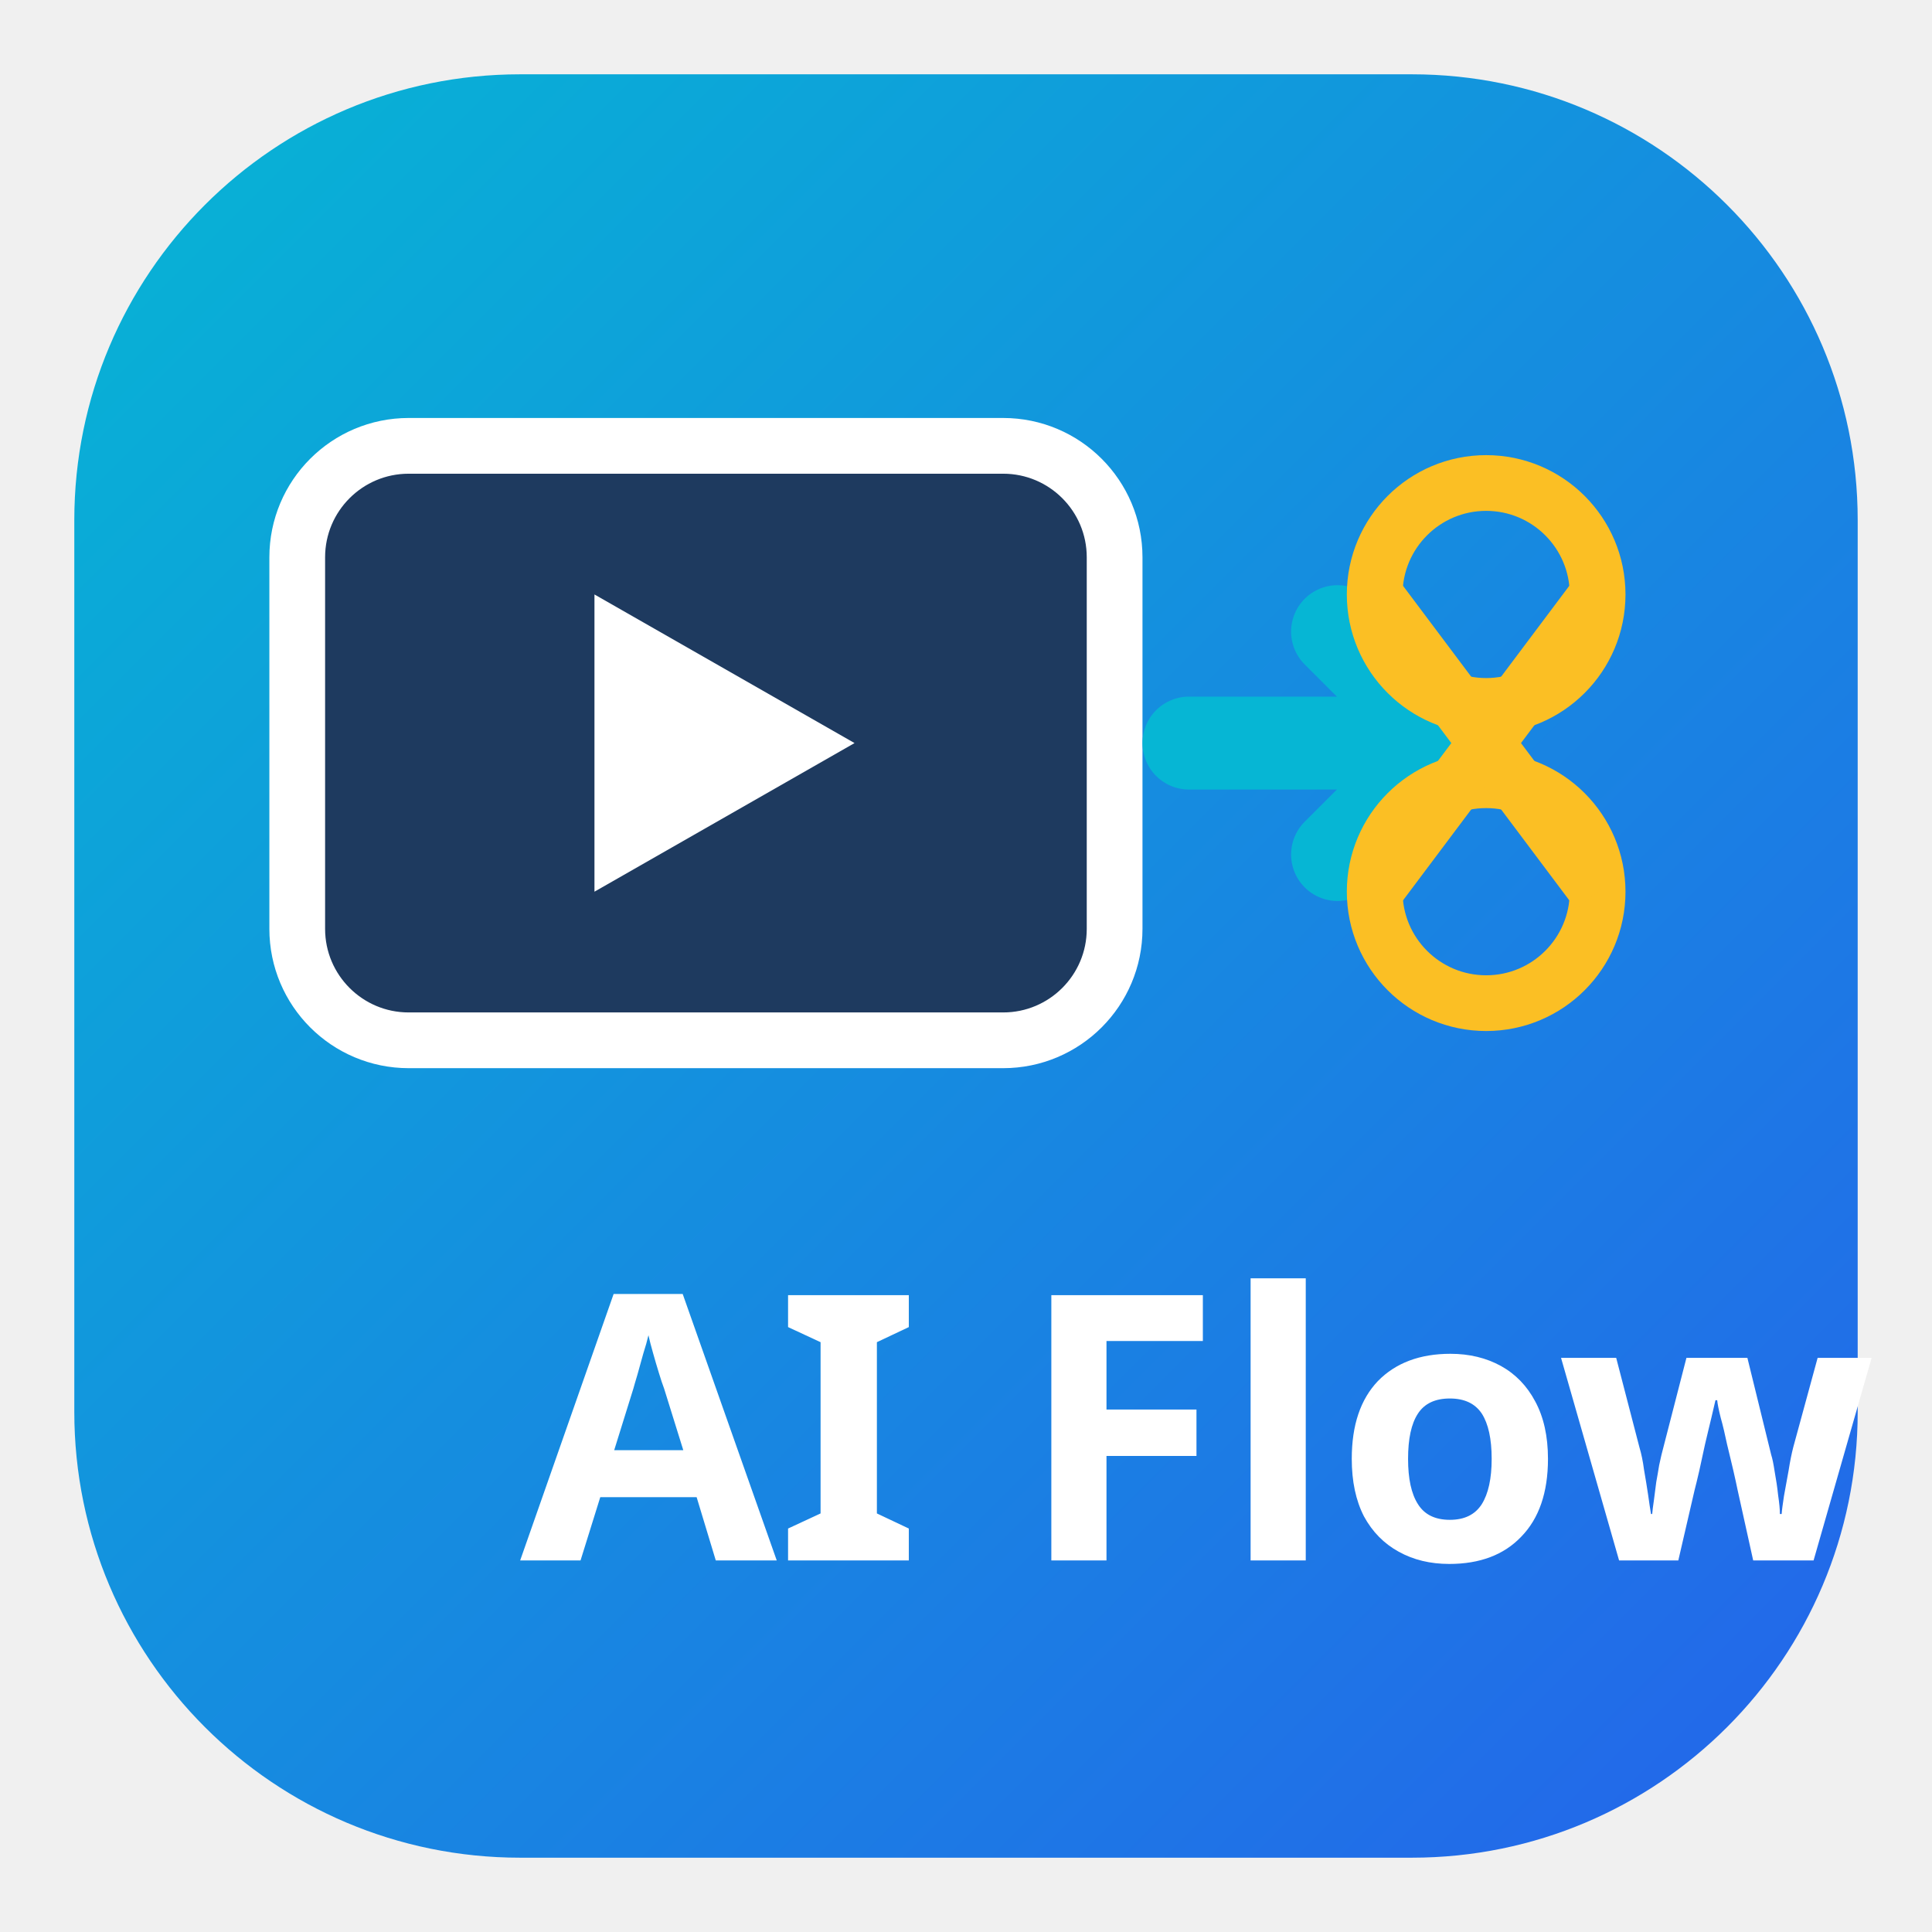
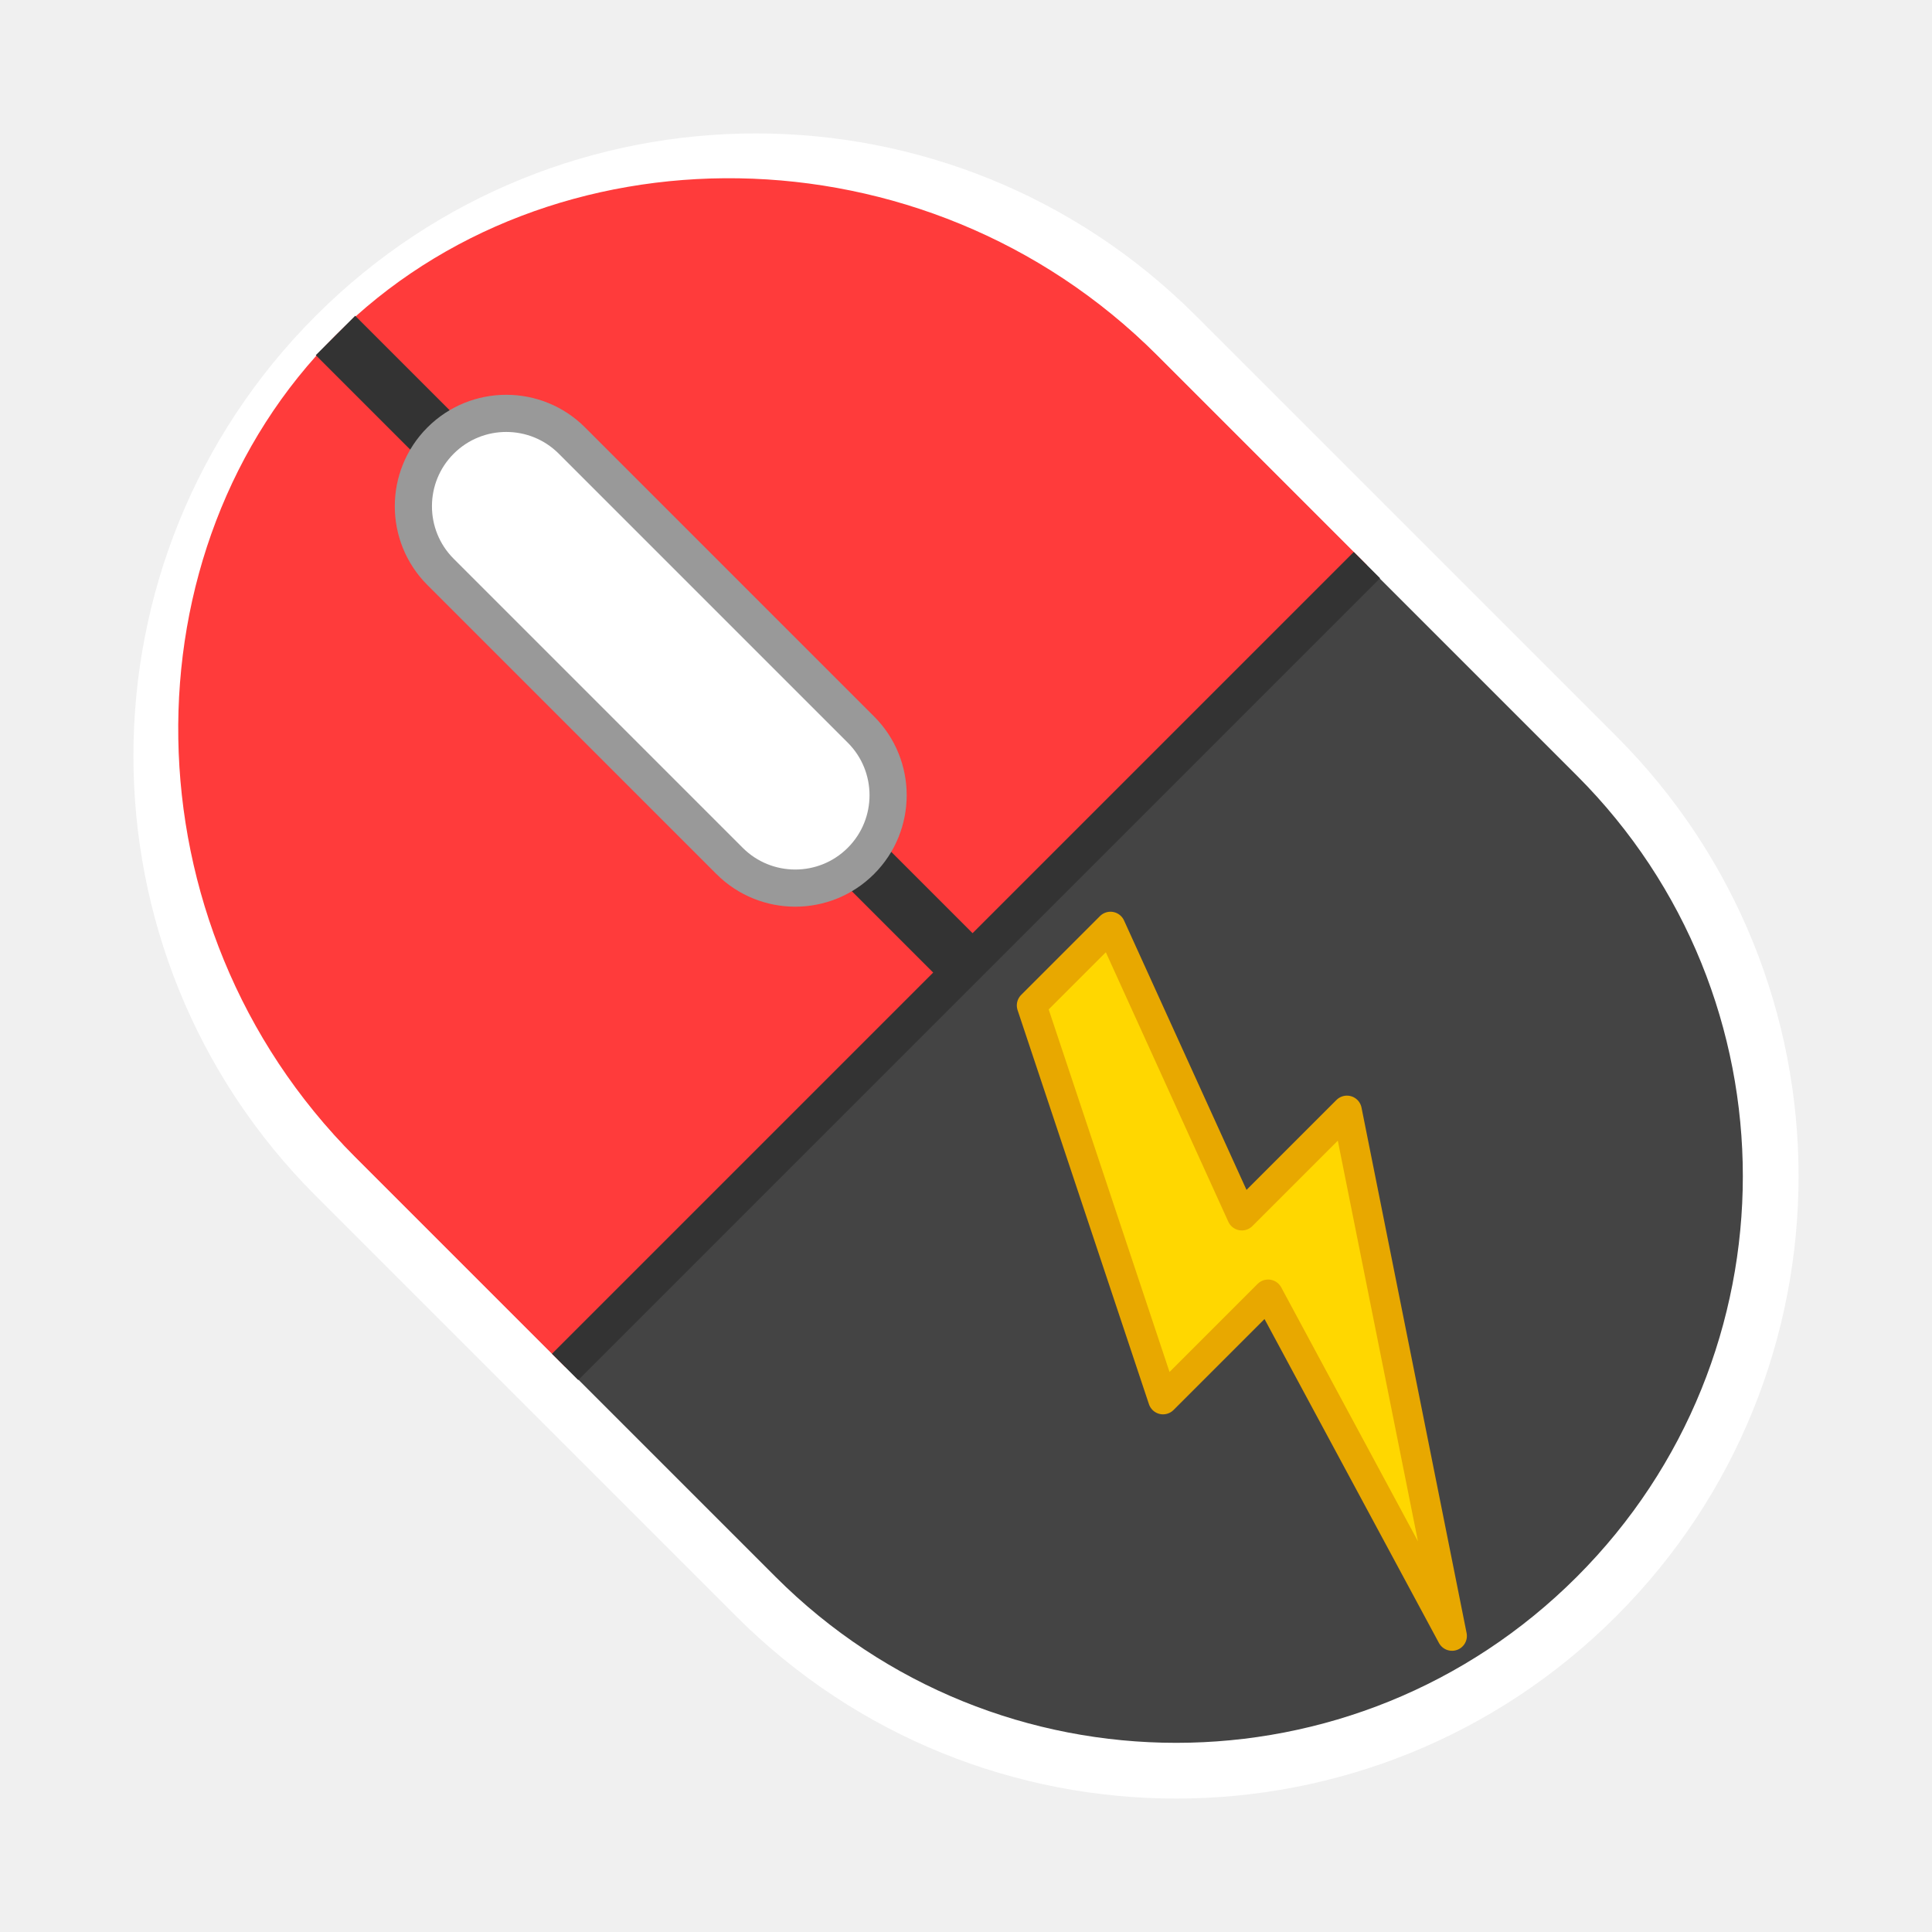
<svg xmlns="http://www.w3.org/2000/svg" version="1.1" viewBox="0 0 52 52">
  <defs>
-     <linearGradient id="grad1" x1="0%" y1="0%" x2="100%" y2="100%">
-       <stop offset="0%" style="stop-color:#06b6d4;stop-opacity:1" />
-       <stop offset="100%" style="stop-color:#2563eb;stop-opacity:1" />
-     </linearGradient>
    <style>
-       .frame { fill: none; stroke: #333; stroke-width: 2; rx: 4; }
-       .play { fill: #fff; }
-       .arrow { fill: none; stroke: #06b6d4; stroke-width: 2.5; stroke-linecap: round; stroke-linejoin: round; }
-       .cut { fill: none; stroke: #f59e0b; stroke-width: 2; stroke-linecap: round; stroke-linejoin: round; }
+       .st0 { fill: #ff3b3b; }
+       .st1 { fill: #444; stroke: #fff; }
+       .st1, .st2 { stroke-width: 1.5px; }
+       .st3, .st2 { fill: none; stroke: #333; }
+       .st4 { fill: #fff; stroke: #999; }
+       .st5 { fill: #555; }
+       .st6 { fill: gold; stroke: #e8a800; stroke-linejoin: round; stroke-width: .8px; }
    </style>
  </defs>
-   <rect x="2" y="2" width="48" height="48" rx="12" fill="url(#grad1)" />
-   <rect x="8" y="12" width="22" height="16" rx="3" fill="#1e3a5f" stroke="#fff" stroke-width="1.5" />
-   <polygon class="play" points="16,16 16,24 23,20" />
-   <path class="arrow" d="M32,20 L38,20" stroke="#fff" stroke-width="2" />
-   <polyline class="arrow" points="36,17 39,20 36,23" stroke="#fff" stroke-width="2" />
-   <circle cx="40" cy="16" r="3" fill="none" stroke="#fbbf24" stroke-width="1.5" />
-   <circle cx="40" cy="24" r="3" fill="none" stroke="#fbbf24" stroke-width="1.5" />
-   <line x1="43" y1="16" x2="37" y2="24" stroke="#fbbf24" stroke-width="1.5" />
-   <line x1="43" y1="24" x2="37" y2="16" stroke="#fbbf24" stroke-width="1.5" />
-   <text x="14" y="42" font-size="10" fill="#fff" font-weight="bold" font-family="sans-serif">AI Flow</text>
+   <g transform="rotate(-45, 26, 26)">
+     <g transform="translate(8, 0)">
+       <path class="st1" d="M18,2C9.16,2,2,9.16,2,18v16c0,8.84,7.16,16,16,16s16-7.16,16-16v-16c0-8.84-7.16-16-16-16Z" />
+       <path class="st0" d="M18,2c8.1,0,15.26,7.16,15.26,16v8h-15.26V2Z" />
+       <path class="st0" d="M18,26H2.74v-8C2.74,9.16,9.9,2,18,2v24Z" />
+       <line class="st2" x1="18" y1="2" x2="18" y2="26" />
+       <line class="st3" x1="2.74" y1="26" x2="33.26" y2="26" />
+       <path class="st4" d="M18,6h0c1.38,0,2.5,1.12,2.5,2.5v11c0,1.38-1.12,2.5-2.5,2.5h0c-1.38,0-2.5-1.12-2.5-2.5v-11c0-1.38,1.12-2.5,2.5-2.5Z" />
+       <path class="st6" d="M18.5,28l-5,10h4l-3,10,8-12h-4l3-8h-3Z" />
+     </g>
+   </g>
</svg>
